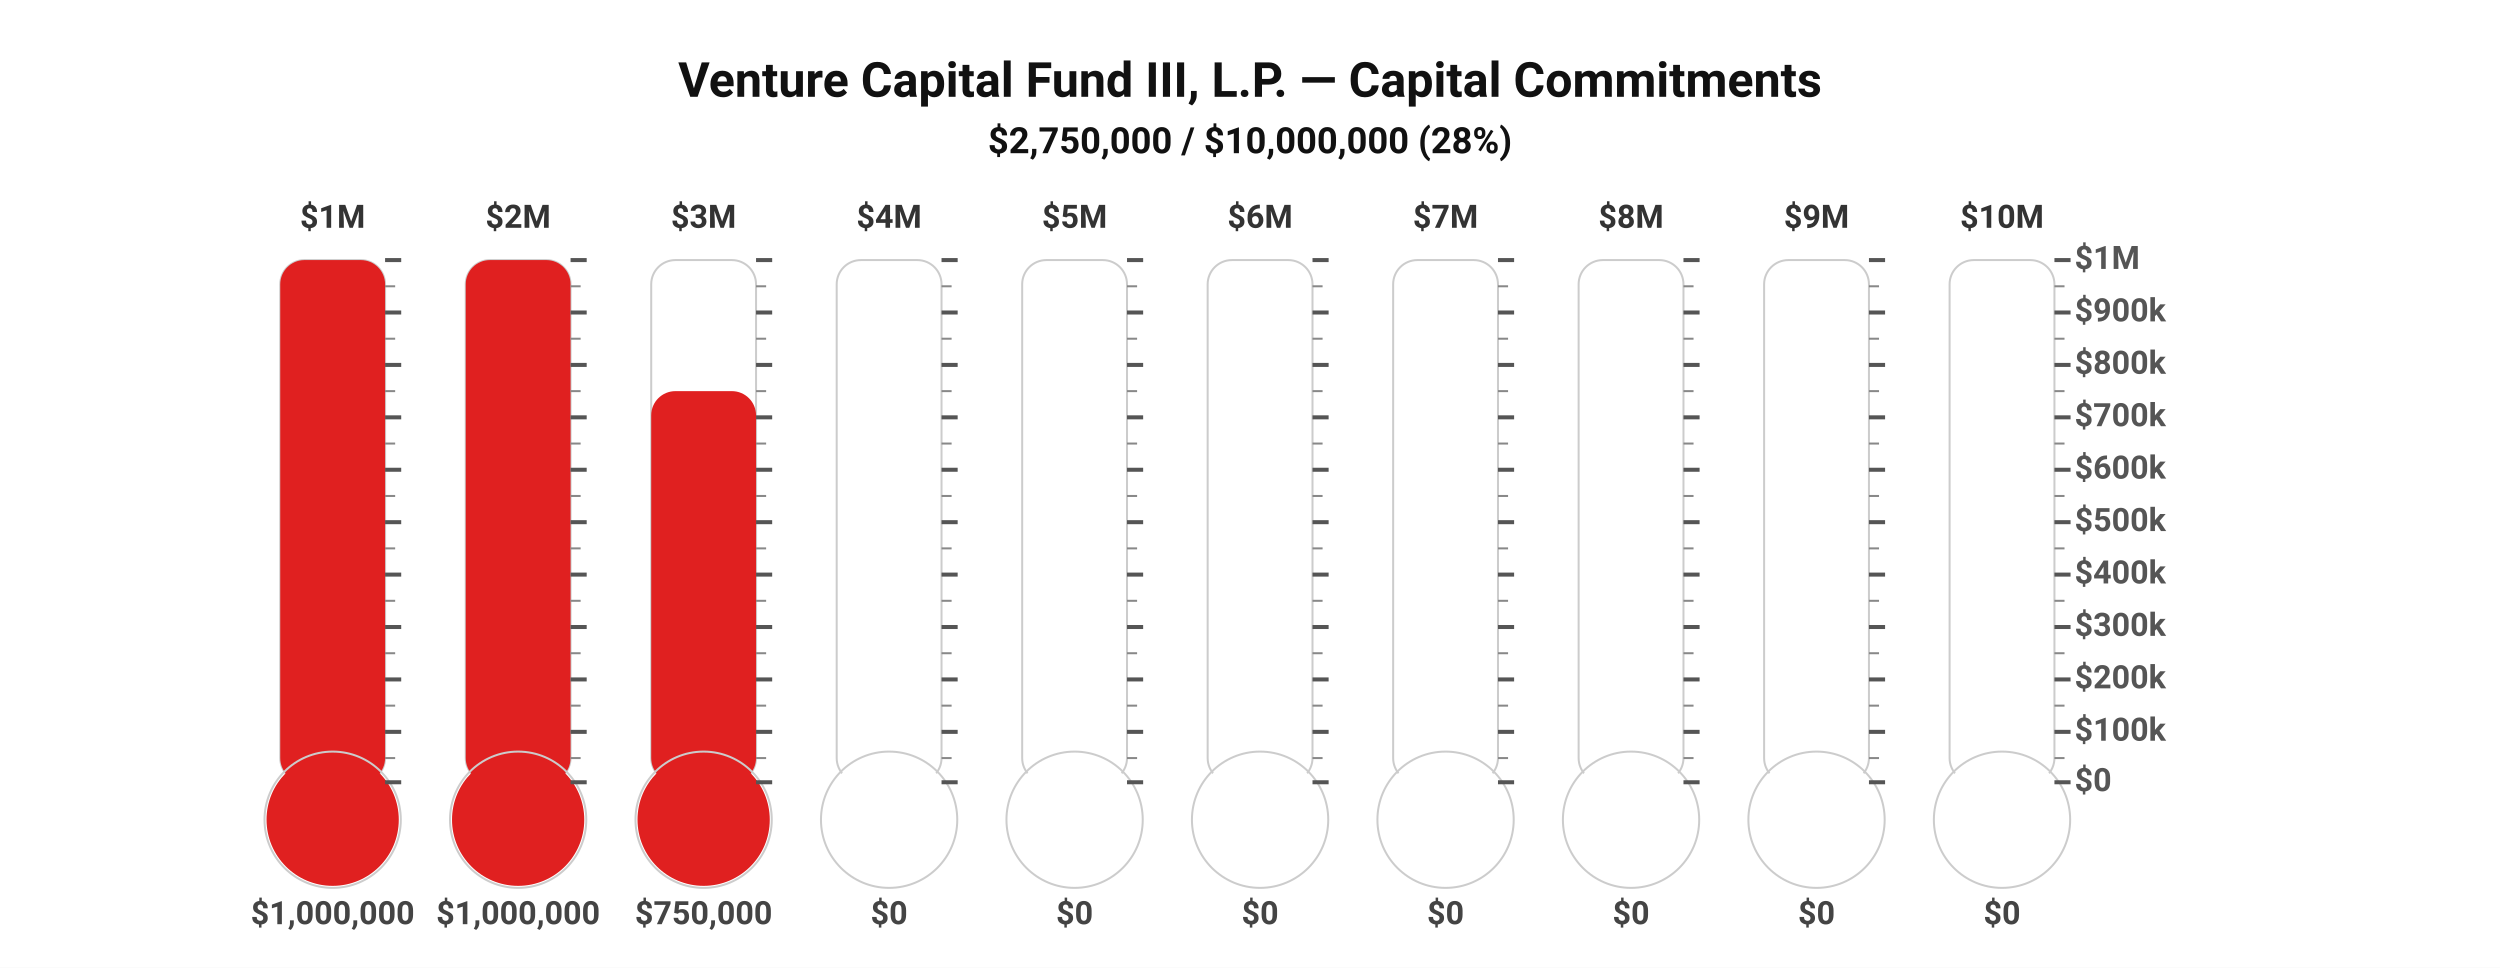
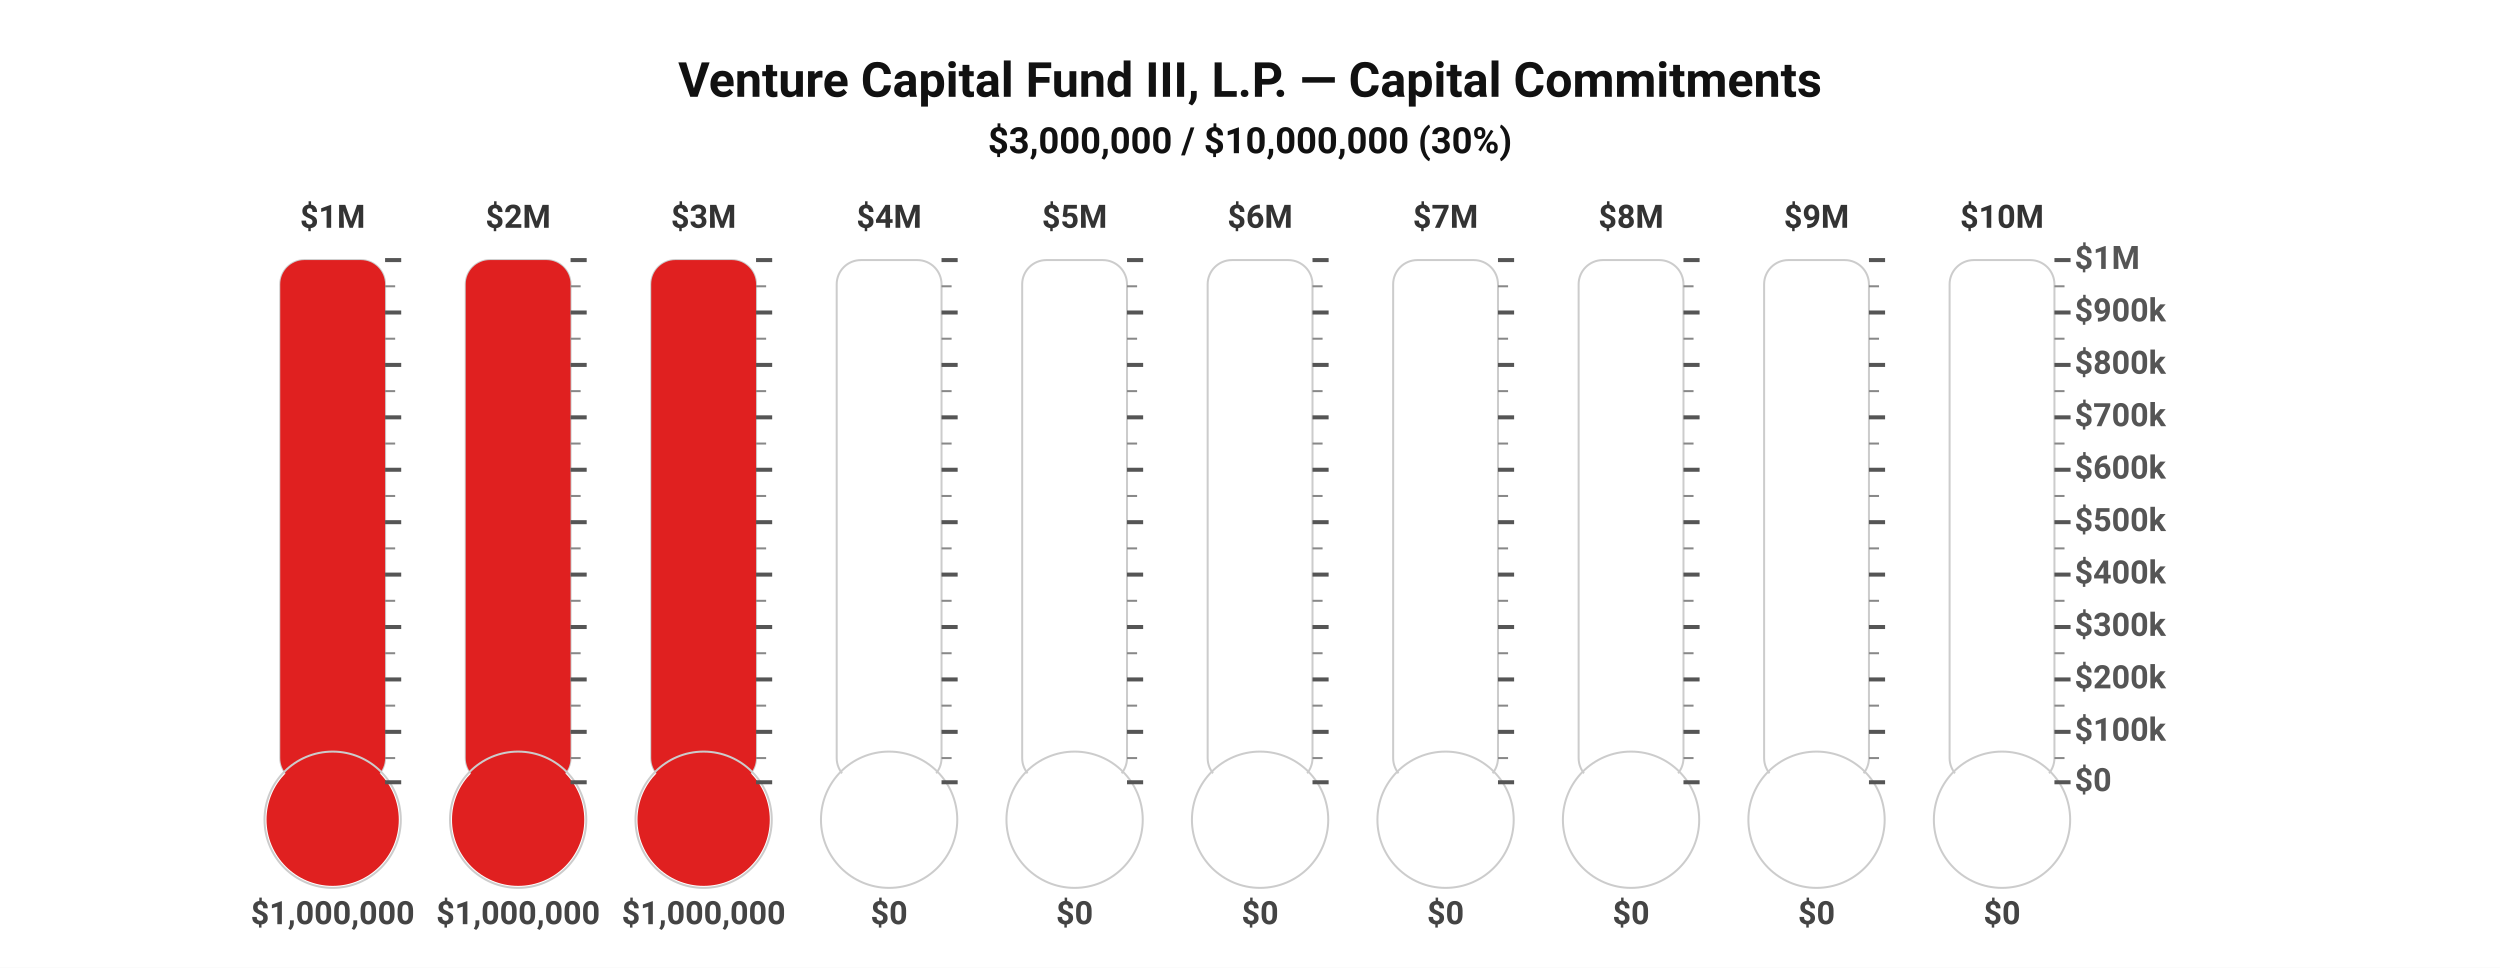
<svg xmlns="http://www.w3.org/2000/svg" width="1240" height="480" viewBox="0 0 1240 480">
  <defs>
    <style>
            .title{font:700 24px system-ui,-apple-system,Segoe UI,Roboto,sans-serif;fill:#111}
            .label{font:600 16px system-ui,-apple-system,Segoe UI,Roboto,sans-serif;fill:#222}
            .value{font:700 18px system-ui,-apple-system,Segoe UI,Roboto,sans-serif;fill:#111}
            .tickMajor{stroke:#555}
            .tickMinor{stroke:#888}
            .tube{fill:#ffffff;stroke:#ccc}
            .segLbl{font:600 16px system-ui,-apple-system,Segoe UI,Roboto,sans-serif;fill:#444}
            .topLbl{font:700 16px system-ui,-apple-system,Segoe UI,Roboto,sans-serif;fill:#333}
            .tickLbl{font:600 16px system-ui,-apple-system,Segoe UI,Roboto,sans-serif;fill:#555}
        </style>
  </defs>
  <rect x="0" y="0" width="1240" height="480" fill="#ffffff" />
  <text x="620.0" y="48" class="title" text-anchor="middle">Venture Capital Fund III, L.P. — Capital Commitments</text>
-   <text x="620.0" y="76" class="value" text-anchor="middle">$2,750,000 / $10,000,000 (28%)</text>
+   <text x="620.0" y="76" class="value" text-anchor="middle">$3,000,000 / $10,000,000 (30%)</text>
  <text x="165.0" y="113" class="topLbl" text-anchor="middle">$1M</text>
  <rect x="139" y="129" rx="12" ry="12" width="52" height="259" class="tube" />
  <clipPath id="clipFill0">
    <rect x="139" y="129" width="52" height="259" rx="12" ry="12" />
  </clipPath>
  <rect x="139" y="129" rx="12" ry="12" width="52" height="259" fill="#e02020" clip-path="url(#clipFill0)" />
  <circle cx="165.0" cy="406.59" r="32.8" style="fill:#e02020" />
  <circle cx="165.0" cy="406.59" r="33.8" fill="none" stroke="#ccc" stroke-width="1" />
  <line x1="191" y1="388" x2="199" y2="388" class="tickMajor" stroke-width="2" />
  <line x1="191" y1="363" x2="199" y2="363" class="tickMajor" stroke-width="2" />
  <line x1="191" y1="337" x2="199" y2="337" class="tickMajor" stroke-width="2" />
  <line x1="191" y1="311" x2="199" y2="311" class="tickMajor" stroke-width="2" />
  <line x1="191" y1="285" x2="199" y2="285" class="tickMajor" stroke-width="2" />
  <line x1="191" y1="259" x2="199" y2="259" class="tickMajor" stroke-width="2" />
  <line x1="191" y1="233" x2="199" y2="233" class="tickMajor" stroke-width="2" />
  <line x1="191" y1="207" x2="199" y2="207" class="tickMajor" stroke-width="2" />
  <line x1="191" y1="181" x2="199" y2="181" class="tickMajor" stroke-width="2" />
  <line x1="191" y1="155" x2="199" y2="155" class="tickMajor" stroke-width="2" />
  <line x1="191" y1="129" x2="199" y2="129" class="tickMajor" stroke-width="2" />
  <line x1="191" y1="376" x2="196" y2="376" class="tickMinor" stroke-width="1" />
  <line x1="191" y1="350" x2="196" y2="350" class="tickMinor" stroke-width="1" />
  <line x1="191" y1="324" x2="196" y2="324" class="tickMinor" stroke-width="1" />
  <line x1="191" y1="298" x2="196" y2="298" class="tickMinor" stroke-width="1" />
  <line x1="191" y1="272" x2="196" y2="272" class="tickMinor" stroke-width="1" />
  <line x1="191" y1="246" x2="196" y2="246" class="tickMinor" stroke-width="1" />
  <line x1="191" y1="220" x2="196" y2="220" class="tickMinor" stroke-width="1" />
  <line x1="191" y1="194" x2="196" y2="194" class="tickMinor" stroke-width="1" />
  <line x1="191" y1="168" x2="196" y2="168" class="tickMinor" stroke-width="1" />
  <line x1="191" y1="142" x2="196" y2="142" class="tickMinor" stroke-width="1" />
  <text x="165.0" y="458.39" class="segLbl" text-anchor="middle">$1,000,000</text>
  <text x="257.0" y="113" class="topLbl" text-anchor="middle">$2M</text>
  <rect x="231" y="129" rx="12" ry="12" width="52" height="259" class="tube" />
  <clipPath id="clipFill1">
    <rect x="231" y="129" width="52" height="259" rx="12" ry="12" />
  </clipPath>
  <rect x="231" y="129" rx="12" ry="12" width="52" height="259" fill="#e02020" clip-path="url(#clipFill1)" />
  <circle cx="257.0" cy="406.59" r="32.8" style="fill:#e02020" />
  <circle cx="257.0" cy="406.59" r="33.8" fill="none" stroke="#ccc" stroke-width="1" />
  <line x1="283" y1="388" x2="291" y2="388" class="tickMajor" stroke-width="2" />
  <line x1="283" y1="363" x2="291" y2="363" class="tickMajor" stroke-width="2" />
  <line x1="283" y1="337" x2="291" y2="337" class="tickMajor" stroke-width="2" />
  <line x1="283" y1="311" x2="291" y2="311" class="tickMajor" stroke-width="2" />
  <line x1="283" y1="285" x2="291" y2="285" class="tickMajor" stroke-width="2" />
  <line x1="283" y1="259" x2="291" y2="259" class="tickMajor" stroke-width="2" />
  <line x1="283" y1="233" x2="291" y2="233" class="tickMajor" stroke-width="2" />
  <line x1="283" y1="207" x2="291" y2="207" class="tickMajor" stroke-width="2" />
  <line x1="283" y1="181" x2="291" y2="181" class="tickMajor" stroke-width="2" />
  <line x1="283" y1="155" x2="291" y2="155" class="tickMajor" stroke-width="2" />
  <line x1="283" y1="129" x2="291" y2="129" class="tickMajor" stroke-width="2" />
  <line x1="283" y1="376" x2="288" y2="376" class="tickMinor" stroke-width="1" />
  <line x1="283" y1="350" x2="288" y2="350" class="tickMinor" stroke-width="1" />
  <line x1="283" y1="324" x2="288" y2="324" class="tickMinor" stroke-width="1" />
  <line x1="283" y1="298" x2="288" y2="298" class="tickMinor" stroke-width="1" />
  <line x1="283" y1="272" x2="288" y2="272" class="tickMinor" stroke-width="1" />
  <line x1="283" y1="246" x2="288" y2="246" class="tickMinor" stroke-width="1" />
  <line x1="283" y1="220" x2="288" y2="220" class="tickMinor" stroke-width="1" />
  <line x1="283" y1="194" x2="288" y2="194" class="tickMinor" stroke-width="1" />
  <line x1="283" y1="168" x2="288" y2="168" class="tickMinor" stroke-width="1" />
  <line x1="283" y1="142" x2="288" y2="142" class="tickMinor" stroke-width="1" />
  <text x="257.0" y="458.39" class="segLbl" text-anchor="middle">$1,000,000</text>
  <text x="349.0" y="113" class="topLbl" text-anchor="middle">$3M</text>
  <rect x="323" y="129" rx="12" ry="12" width="52" height="259" class="tube" />
  <clipPath id="clipFill2">
-     <rect x="323" y="194" width="52" height="194" rx="12" ry="12" />
+     <rect x="323" y="129" width="52" height="259" rx="12" ry="12" />
  </clipPath>
  <rect x="323" y="129" rx="12" ry="12" width="52" height="259" fill="#e02020" clip-path="url(#clipFill2)" />
  <circle cx="349.0" cy="406.59" r="32.8" style="fill:#e02020" />
  <circle cx="349.0" cy="406.59" r="33.8" fill="none" stroke="#ccc" stroke-width="1" />
  <line x1="375" y1="388" x2="383" y2="388" class="tickMajor" stroke-width="2" />
  <line x1="375" y1="363" x2="383" y2="363" class="tickMajor" stroke-width="2" />
  <line x1="375" y1="337" x2="383" y2="337" class="tickMajor" stroke-width="2" />
  <line x1="375" y1="311" x2="383" y2="311" class="tickMajor" stroke-width="2" />
  <line x1="375" y1="285" x2="383" y2="285" class="tickMajor" stroke-width="2" />
  <line x1="375" y1="259" x2="383" y2="259" class="tickMajor" stroke-width="2" />
  <line x1="375" y1="233" x2="383" y2="233" class="tickMajor" stroke-width="2" />
  <line x1="375" y1="207" x2="383" y2="207" class="tickMajor" stroke-width="2" />
  <line x1="375" y1="181" x2="383" y2="181" class="tickMajor" stroke-width="2" />
  <line x1="375" y1="155" x2="383" y2="155" class="tickMajor" stroke-width="2" />
  <line x1="375" y1="129" x2="383" y2="129" class="tickMajor" stroke-width="2" />
  <line x1="375" y1="376" x2="380" y2="376" class="tickMinor" stroke-width="1" />
  <line x1="375" y1="350" x2="380" y2="350" class="tickMinor" stroke-width="1" />
  <line x1="375" y1="324" x2="380" y2="324" class="tickMinor" stroke-width="1" />
  <line x1="375" y1="298" x2="380" y2="298" class="tickMinor" stroke-width="1" />
  <line x1="375" y1="272" x2="380" y2="272" class="tickMinor" stroke-width="1" />
  <line x1="375" y1="246" x2="380" y2="246" class="tickMinor" stroke-width="1" />
  <line x1="375" y1="220" x2="380" y2="220" class="tickMinor" stroke-width="1" />
  <line x1="375" y1="194" x2="380" y2="194" class="tickMinor" stroke-width="1" />
  <line x1="375" y1="168" x2="380" y2="168" class="tickMinor" stroke-width="1" />
  <line x1="375" y1="142" x2="380" y2="142" class="tickMinor" stroke-width="1" />
-   <text x="349.0" y="458.39" class="segLbl" text-anchor="middle">$750,000</text>
+   <text x="349.0" y="458.39" class="segLbl" text-anchor="middle">$1,000,000</text>
  <text x="441.0" y="113" class="topLbl" text-anchor="middle">$4M</text>
  <rect x="415" y="129" rx="12" ry="12" width="52" height="259" class="tube" />
  <clipPath id="clipFill3">
    <rect x="415" y="388" width="52" height="0" rx="12" ry="12" />
  </clipPath>
  <rect x="415" y="129" rx="12" ry="12" width="52" height="259" fill="#e02020" clip-path="url(#clipFill3)" />
  <circle cx="441.0" cy="406.59" r="32.8" style="fill:#ffffff" />
  <circle cx="441.0" cy="406.59" r="33.8" fill="none" stroke="#ccc" stroke-width="1" />
  <line x1="467" y1="388" x2="475" y2="388" class="tickMajor" stroke-width="2" />
  <line x1="467" y1="363" x2="475" y2="363" class="tickMajor" stroke-width="2" />
  <line x1="467" y1="337" x2="475" y2="337" class="tickMajor" stroke-width="2" />
  <line x1="467" y1="311" x2="475" y2="311" class="tickMajor" stroke-width="2" />
  <line x1="467" y1="285" x2="475" y2="285" class="tickMajor" stroke-width="2" />
  <line x1="467" y1="259" x2="475" y2="259" class="tickMajor" stroke-width="2" />
  <line x1="467" y1="233" x2="475" y2="233" class="tickMajor" stroke-width="2" />
  <line x1="467" y1="207" x2="475" y2="207" class="tickMajor" stroke-width="2" />
  <line x1="467" y1="181" x2="475" y2="181" class="tickMajor" stroke-width="2" />
  <line x1="467" y1="155" x2="475" y2="155" class="tickMajor" stroke-width="2" />
  <line x1="467" y1="129" x2="475" y2="129" class="tickMajor" stroke-width="2" />
  <line x1="467" y1="376" x2="472" y2="376" class="tickMinor" stroke-width="1" />
  <line x1="467" y1="350" x2="472" y2="350" class="tickMinor" stroke-width="1" />
  <line x1="467" y1="324" x2="472" y2="324" class="tickMinor" stroke-width="1" />
  <line x1="467" y1="298" x2="472" y2="298" class="tickMinor" stroke-width="1" />
  <line x1="467" y1="272" x2="472" y2="272" class="tickMinor" stroke-width="1" />
  <line x1="467" y1="246" x2="472" y2="246" class="tickMinor" stroke-width="1" />
  <line x1="467" y1="220" x2="472" y2="220" class="tickMinor" stroke-width="1" />
  <line x1="467" y1="194" x2="472" y2="194" class="tickMinor" stroke-width="1" />
  <line x1="467" y1="168" x2="472" y2="168" class="tickMinor" stroke-width="1" />
  <line x1="467" y1="142" x2="472" y2="142" class="tickMinor" stroke-width="1" />
  <text x="441.0" y="458.39" class="segLbl" text-anchor="middle">$0</text>
  <text x="533.0" y="113" class="topLbl" text-anchor="middle">$5M</text>
  <rect x="507" y="129" rx="12" ry="12" width="52" height="259" class="tube" />
  <clipPath id="clipFill4">
    <rect x="507" y="388" width="52" height="0" rx="12" ry="12" />
  </clipPath>
  <rect x="507" y="129" rx="12" ry="12" width="52" height="259" fill="#e02020" clip-path="url(#clipFill4)" />
  <circle cx="533.0" cy="406.59" r="32.8" style="fill:#ffffff" />
  <circle cx="533.0" cy="406.59" r="33.8" fill="none" stroke="#ccc" stroke-width="1" />
  <line x1="559" y1="388" x2="567" y2="388" class="tickMajor" stroke-width="2" />
  <line x1="559" y1="363" x2="567" y2="363" class="tickMajor" stroke-width="2" />
  <line x1="559" y1="337" x2="567" y2="337" class="tickMajor" stroke-width="2" />
  <line x1="559" y1="311" x2="567" y2="311" class="tickMajor" stroke-width="2" />
  <line x1="559" y1="285" x2="567" y2="285" class="tickMajor" stroke-width="2" />
  <line x1="559" y1="259" x2="567" y2="259" class="tickMajor" stroke-width="2" />
  <line x1="559" y1="233" x2="567" y2="233" class="tickMajor" stroke-width="2" />
  <line x1="559" y1="207" x2="567" y2="207" class="tickMajor" stroke-width="2" />
  <line x1="559" y1="181" x2="567" y2="181" class="tickMajor" stroke-width="2" />
  <line x1="559" y1="155" x2="567" y2="155" class="tickMajor" stroke-width="2" />
  <line x1="559" y1="129" x2="567" y2="129" class="tickMajor" stroke-width="2" />
  <line x1="559" y1="376" x2="564" y2="376" class="tickMinor" stroke-width="1" />
  <line x1="559" y1="350" x2="564" y2="350" class="tickMinor" stroke-width="1" />
  <line x1="559" y1="324" x2="564" y2="324" class="tickMinor" stroke-width="1" />
  <line x1="559" y1="298" x2="564" y2="298" class="tickMinor" stroke-width="1" />
  <line x1="559" y1="272" x2="564" y2="272" class="tickMinor" stroke-width="1" />
  <line x1="559" y1="246" x2="564" y2="246" class="tickMinor" stroke-width="1" />
  <line x1="559" y1="220" x2="564" y2="220" class="tickMinor" stroke-width="1" />
  <line x1="559" y1="194" x2="564" y2="194" class="tickMinor" stroke-width="1" />
  <line x1="559" y1="168" x2="564" y2="168" class="tickMinor" stroke-width="1" />
  <line x1="559" y1="142" x2="564" y2="142" class="tickMinor" stroke-width="1" />
  <text x="533.0" y="458.39" class="segLbl" text-anchor="middle">$0</text>
  <text x="625.0" y="113" class="topLbl" text-anchor="middle">$6M</text>
  <rect x="599" y="129" rx="12" ry="12" width="52" height="259" class="tube" />
  <clipPath id="clipFill5">
    <rect x="599" y="388" width="52" height="0" rx="12" ry="12" />
  </clipPath>
  <rect x="599" y="129" rx="12" ry="12" width="52" height="259" fill="#e02020" clip-path="url(#clipFill5)" />
  <circle cx="625.0" cy="406.59" r="32.8" style="fill:#ffffff" />
  <circle cx="625.0" cy="406.59" r="33.8" fill="none" stroke="#ccc" stroke-width="1" />
  <line x1="651" y1="388" x2="659" y2="388" class="tickMajor" stroke-width="2" />
  <line x1="651" y1="363" x2="659" y2="363" class="tickMajor" stroke-width="2" />
  <line x1="651" y1="337" x2="659" y2="337" class="tickMajor" stroke-width="2" />
  <line x1="651" y1="311" x2="659" y2="311" class="tickMajor" stroke-width="2" />
  <line x1="651" y1="285" x2="659" y2="285" class="tickMajor" stroke-width="2" />
  <line x1="651" y1="259" x2="659" y2="259" class="tickMajor" stroke-width="2" />
  <line x1="651" y1="233" x2="659" y2="233" class="tickMajor" stroke-width="2" />
  <line x1="651" y1="207" x2="659" y2="207" class="tickMajor" stroke-width="2" />
  <line x1="651" y1="181" x2="659" y2="181" class="tickMajor" stroke-width="2" />
  <line x1="651" y1="155" x2="659" y2="155" class="tickMajor" stroke-width="2" />
  <line x1="651" y1="129" x2="659" y2="129" class="tickMajor" stroke-width="2" />
  <line x1="651" y1="376" x2="656" y2="376" class="tickMinor" stroke-width="1" />
  <line x1="651" y1="350" x2="656" y2="350" class="tickMinor" stroke-width="1" />
  <line x1="651" y1="324" x2="656" y2="324" class="tickMinor" stroke-width="1" />
  <line x1="651" y1="298" x2="656" y2="298" class="tickMinor" stroke-width="1" />
  <line x1="651" y1="272" x2="656" y2="272" class="tickMinor" stroke-width="1" />
  <line x1="651" y1="246" x2="656" y2="246" class="tickMinor" stroke-width="1" />
  <line x1="651" y1="220" x2="656" y2="220" class="tickMinor" stroke-width="1" />
  <line x1="651" y1="194" x2="656" y2="194" class="tickMinor" stroke-width="1" />
  <line x1="651" y1="168" x2="656" y2="168" class="tickMinor" stroke-width="1" />
  <line x1="651" y1="142" x2="656" y2="142" class="tickMinor" stroke-width="1" />
  <text x="625.0" y="458.39" class="segLbl" text-anchor="middle">$0</text>
  <text x="717.0" y="113" class="topLbl" text-anchor="middle">$7M</text>
  <rect x="691" y="129" rx="12" ry="12" width="52" height="259" class="tube" />
  <clipPath id="clipFill6">
    <rect x="691" y="388" width="52" height="0" rx="12" ry="12" />
  </clipPath>
  <rect x="691" y="129" rx="12" ry="12" width="52" height="259" fill="#e02020" clip-path="url(#clipFill6)" />
  <circle cx="717.0" cy="406.59" r="32.8" style="fill:#ffffff" />
  <circle cx="717.0" cy="406.59" r="33.8" fill="none" stroke="#ccc" stroke-width="1" />
  <line x1="743" y1="388" x2="751" y2="388" class="tickMajor" stroke-width="2" />
  <line x1="743" y1="363" x2="751" y2="363" class="tickMajor" stroke-width="2" />
  <line x1="743" y1="337" x2="751" y2="337" class="tickMajor" stroke-width="2" />
  <line x1="743" y1="311" x2="751" y2="311" class="tickMajor" stroke-width="2" />
  <line x1="743" y1="285" x2="751" y2="285" class="tickMajor" stroke-width="2" />
  <line x1="743" y1="259" x2="751" y2="259" class="tickMajor" stroke-width="2" />
  <line x1="743" y1="233" x2="751" y2="233" class="tickMajor" stroke-width="2" />
  <line x1="743" y1="207" x2="751" y2="207" class="tickMajor" stroke-width="2" />
  <line x1="743" y1="181" x2="751" y2="181" class="tickMajor" stroke-width="2" />
  <line x1="743" y1="155" x2="751" y2="155" class="tickMajor" stroke-width="2" />
  <line x1="743" y1="129" x2="751" y2="129" class="tickMajor" stroke-width="2" />
  <line x1="743" y1="376" x2="748" y2="376" class="tickMinor" stroke-width="1" />
  <line x1="743" y1="350" x2="748" y2="350" class="tickMinor" stroke-width="1" />
  <line x1="743" y1="324" x2="748" y2="324" class="tickMinor" stroke-width="1" />
  <line x1="743" y1="298" x2="748" y2="298" class="tickMinor" stroke-width="1" />
  <line x1="743" y1="272" x2="748" y2="272" class="tickMinor" stroke-width="1" />
  <line x1="743" y1="246" x2="748" y2="246" class="tickMinor" stroke-width="1" />
  <line x1="743" y1="220" x2="748" y2="220" class="tickMinor" stroke-width="1" />
  <line x1="743" y1="194" x2="748" y2="194" class="tickMinor" stroke-width="1" />
  <line x1="743" y1="168" x2="748" y2="168" class="tickMinor" stroke-width="1" />
  <line x1="743" y1="142" x2="748" y2="142" class="tickMinor" stroke-width="1" />
  <text x="717.0" y="458.39" class="segLbl" text-anchor="middle">$0</text>
  <text x="809.0" y="113" class="topLbl" text-anchor="middle">$8M</text>
  <rect x="783" y="129" rx="12" ry="12" width="52" height="259" class="tube" />
  <clipPath id="clipFill7">
    <rect x="783" y="388" width="52" height="0" rx="12" ry="12" />
  </clipPath>
  <rect x="783" y="129" rx="12" ry="12" width="52" height="259" fill="#e02020" clip-path="url(#clipFill7)" />
  <circle cx="809.0" cy="406.59" r="32.8" style="fill:#ffffff" />
  <circle cx="809.0" cy="406.59" r="33.8" fill="none" stroke="#ccc" stroke-width="1" />
  <line x1="835" y1="388" x2="843" y2="388" class="tickMajor" stroke-width="2" />
  <line x1="835" y1="363" x2="843" y2="363" class="tickMajor" stroke-width="2" />
  <line x1="835" y1="337" x2="843" y2="337" class="tickMajor" stroke-width="2" />
  <line x1="835" y1="311" x2="843" y2="311" class="tickMajor" stroke-width="2" />
  <line x1="835" y1="285" x2="843" y2="285" class="tickMajor" stroke-width="2" />
  <line x1="835" y1="259" x2="843" y2="259" class="tickMajor" stroke-width="2" />
  <line x1="835" y1="233" x2="843" y2="233" class="tickMajor" stroke-width="2" />
  <line x1="835" y1="207" x2="843" y2="207" class="tickMajor" stroke-width="2" />
  <line x1="835" y1="181" x2="843" y2="181" class="tickMajor" stroke-width="2" />
  <line x1="835" y1="155" x2="843" y2="155" class="tickMajor" stroke-width="2" />
  <line x1="835" y1="129" x2="843" y2="129" class="tickMajor" stroke-width="2" />
  <line x1="835" y1="376" x2="840" y2="376" class="tickMinor" stroke-width="1" />
  <line x1="835" y1="350" x2="840" y2="350" class="tickMinor" stroke-width="1" />
  <line x1="835" y1="324" x2="840" y2="324" class="tickMinor" stroke-width="1" />
  <line x1="835" y1="298" x2="840" y2="298" class="tickMinor" stroke-width="1" />
  <line x1="835" y1="272" x2="840" y2="272" class="tickMinor" stroke-width="1" />
  <line x1="835" y1="246" x2="840" y2="246" class="tickMinor" stroke-width="1" />
  <line x1="835" y1="220" x2="840" y2="220" class="tickMinor" stroke-width="1" />
  <line x1="835" y1="194" x2="840" y2="194" class="tickMinor" stroke-width="1" />
  <line x1="835" y1="168" x2="840" y2="168" class="tickMinor" stroke-width="1" />
  <line x1="835" y1="142" x2="840" y2="142" class="tickMinor" stroke-width="1" />
  <text x="809.0" y="458.39" class="segLbl" text-anchor="middle">$0</text>
  <text x="901.0" y="113" class="topLbl" text-anchor="middle">$9M</text>
  <rect x="875" y="129" rx="12" ry="12" width="52" height="259" class="tube" />
  <clipPath id="clipFill8">
    <rect x="875" y="388" width="52" height="0" rx="12" ry="12" />
  </clipPath>
  <rect x="875" y="129" rx="12" ry="12" width="52" height="259" fill="#e02020" clip-path="url(#clipFill8)" />
  <circle cx="901.0" cy="406.59" r="32.8" style="fill:#ffffff" />
  <circle cx="901.0" cy="406.59" r="33.8" fill="none" stroke="#ccc" stroke-width="1" />
  <line x1="927" y1="388" x2="935" y2="388" class="tickMajor" stroke-width="2" />
  <line x1="927" y1="363" x2="935" y2="363" class="tickMajor" stroke-width="2" />
  <line x1="927" y1="337" x2="935" y2="337" class="tickMajor" stroke-width="2" />
  <line x1="927" y1="311" x2="935" y2="311" class="tickMajor" stroke-width="2" />
  <line x1="927" y1="285" x2="935" y2="285" class="tickMajor" stroke-width="2" />
  <line x1="927" y1="259" x2="935" y2="259" class="tickMajor" stroke-width="2" />
  <line x1="927" y1="233" x2="935" y2="233" class="tickMajor" stroke-width="2" />
  <line x1="927" y1="207" x2="935" y2="207" class="tickMajor" stroke-width="2" />
  <line x1="927" y1="181" x2="935" y2="181" class="tickMajor" stroke-width="2" />
  <line x1="927" y1="155" x2="935" y2="155" class="tickMajor" stroke-width="2" />
  <line x1="927" y1="129" x2="935" y2="129" class="tickMajor" stroke-width="2" />
  <line x1="927" y1="376" x2="932" y2="376" class="tickMinor" stroke-width="1" />
  <line x1="927" y1="350" x2="932" y2="350" class="tickMinor" stroke-width="1" />
  <line x1="927" y1="324" x2="932" y2="324" class="tickMinor" stroke-width="1" />
  <line x1="927" y1="298" x2="932" y2="298" class="tickMinor" stroke-width="1" />
  <line x1="927" y1="272" x2="932" y2="272" class="tickMinor" stroke-width="1" />
  <line x1="927" y1="246" x2="932" y2="246" class="tickMinor" stroke-width="1" />
  <line x1="927" y1="220" x2="932" y2="220" class="tickMinor" stroke-width="1" />
  <line x1="927" y1="194" x2="932" y2="194" class="tickMinor" stroke-width="1" />
  <line x1="927" y1="168" x2="932" y2="168" class="tickMinor" stroke-width="1" />
  <line x1="927" y1="142" x2="932" y2="142" class="tickMinor" stroke-width="1" />
  <text x="901.0" y="458.39" class="segLbl" text-anchor="middle">$0</text>
  <text x="993.0" y="113" class="topLbl" text-anchor="middle">$10M</text>
  <rect x="967" y="129" rx="12" ry="12" width="52" height="259" class="tube" />
  <clipPath id="clipFill9">
    <rect x="967" y="388" width="52" height="0" rx="12" ry="12" />
  </clipPath>
  <rect x="967" y="129" rx="12" ry="12" width="52" height="259" fill="#e02020" clip-path="url(#clipFill9)" />
  <circle cx="993.0" cy="406.59" r="32.8" style="fill:#ffffff" />
  <circle cx="993.0" cy="406.59" r="33.8" fill="none" stroke="#ccc" stroke-width="1" />
  <line x1="1019" y1="388" x2="1027" y2="388" class="tickMajor" stroke-width="2" />
  <line x1="1019" y1="363" x2="1027" y2="363" class="tickMajor" stroke-width="2" />
  <line x1="1019" y1="337" x2="1027" y2="337" class="tickMajor" stroke-width="2" />
  <line x1="1019" y1="311" x2="1027" y2="311" class="tickMajor" stroke-width="2" />
  <line x1="1019" y1="285" x2="1027" y2="285" class="tickMajor" stroke-width="2" />
  <line x1="1019" y1="259" x2="1027" y2="259" class="tickMajor" stroke-width="2" />
  <line x1="1019" y1="233" x2="1027" y2="233" class="tickMajor" stroke-width="2" />
  <line x1="1019" y1="207" x2="1027" y2="207" class="tickMajor" stroke-width="2" />
  <line x1="1019" y1="181" x2="1027" y2="181" class="tickMajor" stroke-width="2" />
  <line x1="1019" y1="155" x2="1027" y2="155" class="tickMajor" stroke-width="2" />
  <line x1="1019" y1="129" x2="1027" y2="129" class="tickMajor" stroke-width="2" />
  <line x1="1019" y1="376" x2="1024" y2="376" class="tickMinor" stroke-width="1" />
  <line x1="1019" y1="350" x2="1024" y2="350" class="tickMinor" stroke-width="1" />
  <line x1="1019" y1="324" x2="1024" y2="324" class="tickMinor" stroke-width="1" />
  <line x1="1019" y1="298" x2="1024" y2="298" class="tickMinor" stroke-width="1" />
  <line x1="1019" y1="272" x2="1024" y2="272" class="tickMinor" stroke-width="1" />
  <line x1="1019" y1="246" x2="1024" y2="246" class="tickMinor" stroke-width="1" />
  <line x1="1019" y1="220" x2="1024" y2="220" class="tickMinor" stroke-width="1" />
  <line x1="1019" y1="194" x2="1024" y2="194" class="tickMinor" stroke-width="1" />
  <line x1="1019" y1="168" x2="1024" y2="168" class="tickMinor" stroke-width="1" />
  <line x1="1019" y1="142" x2="1024" y2="142" class="tickMinor" stroke-width="1" />
  <text x="1029" y="388" class="tickLbl" dominant-baseline="middle">$0</text>
  <text x="1029" y="363" class="tickLbl" dominant-baseline="middle">$100k</text>
  <text x="1029" y="337" class="tickLbl" dominant-baseline="middle">$200k</text>
  <text x="1029" y="311" class="tickLbl" dominant-baseline="middle">$300k</text>
  <text x="1029" y="285" class="tickLbl" dominant-baseline="middle">$400k</text>
  <text x="1029" y="259" class="tickLbl" dominant-baseline="middle">$500k</text>
  <text x="1029" y="233" class="tickLbl" dominant-baseline="middle">$600k</text>
  <text x="1029" y="207" class="tickLbl" dominant-baseline="middle">$700k</text>
  <text x="1029" y="181" class="tickLbl" dominant-baseline="middle">$800k</text>
  <text x="1029" y="155" class="tickLbl" dominant-baseline="middle">$900k</text>
  <text x="1029" y="129" class="tickLbl" dominant-baseline="middle">$1M</text>
  <text x="993.0" y="458.39" class="segLbl" text-anchor="middle">$0</text>
</svg>
